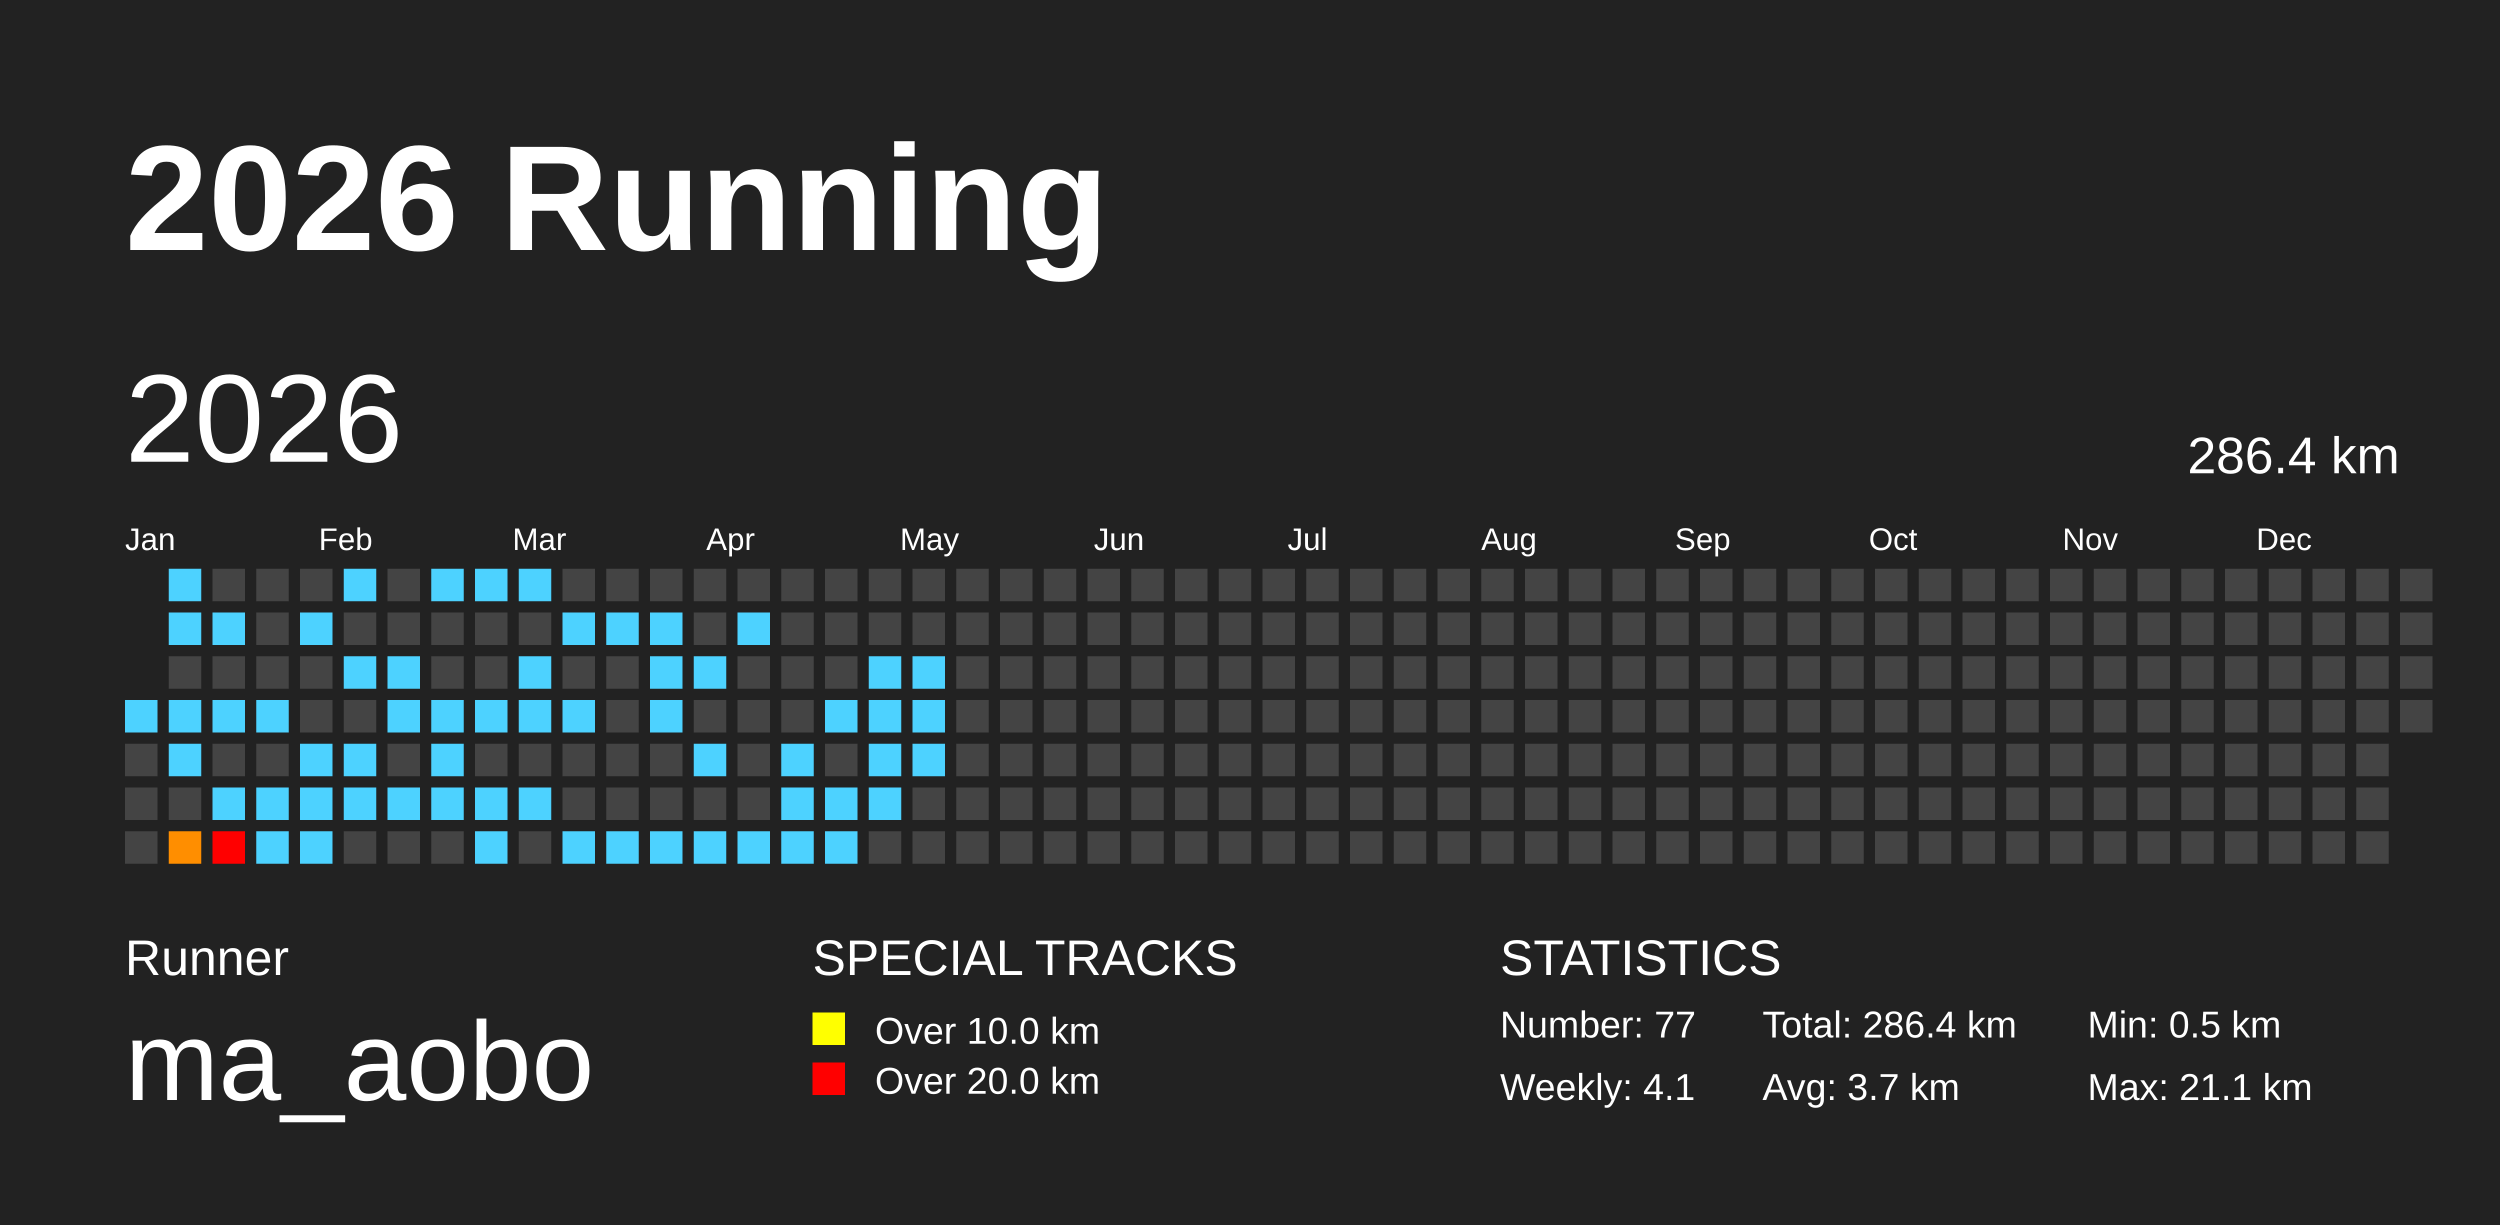
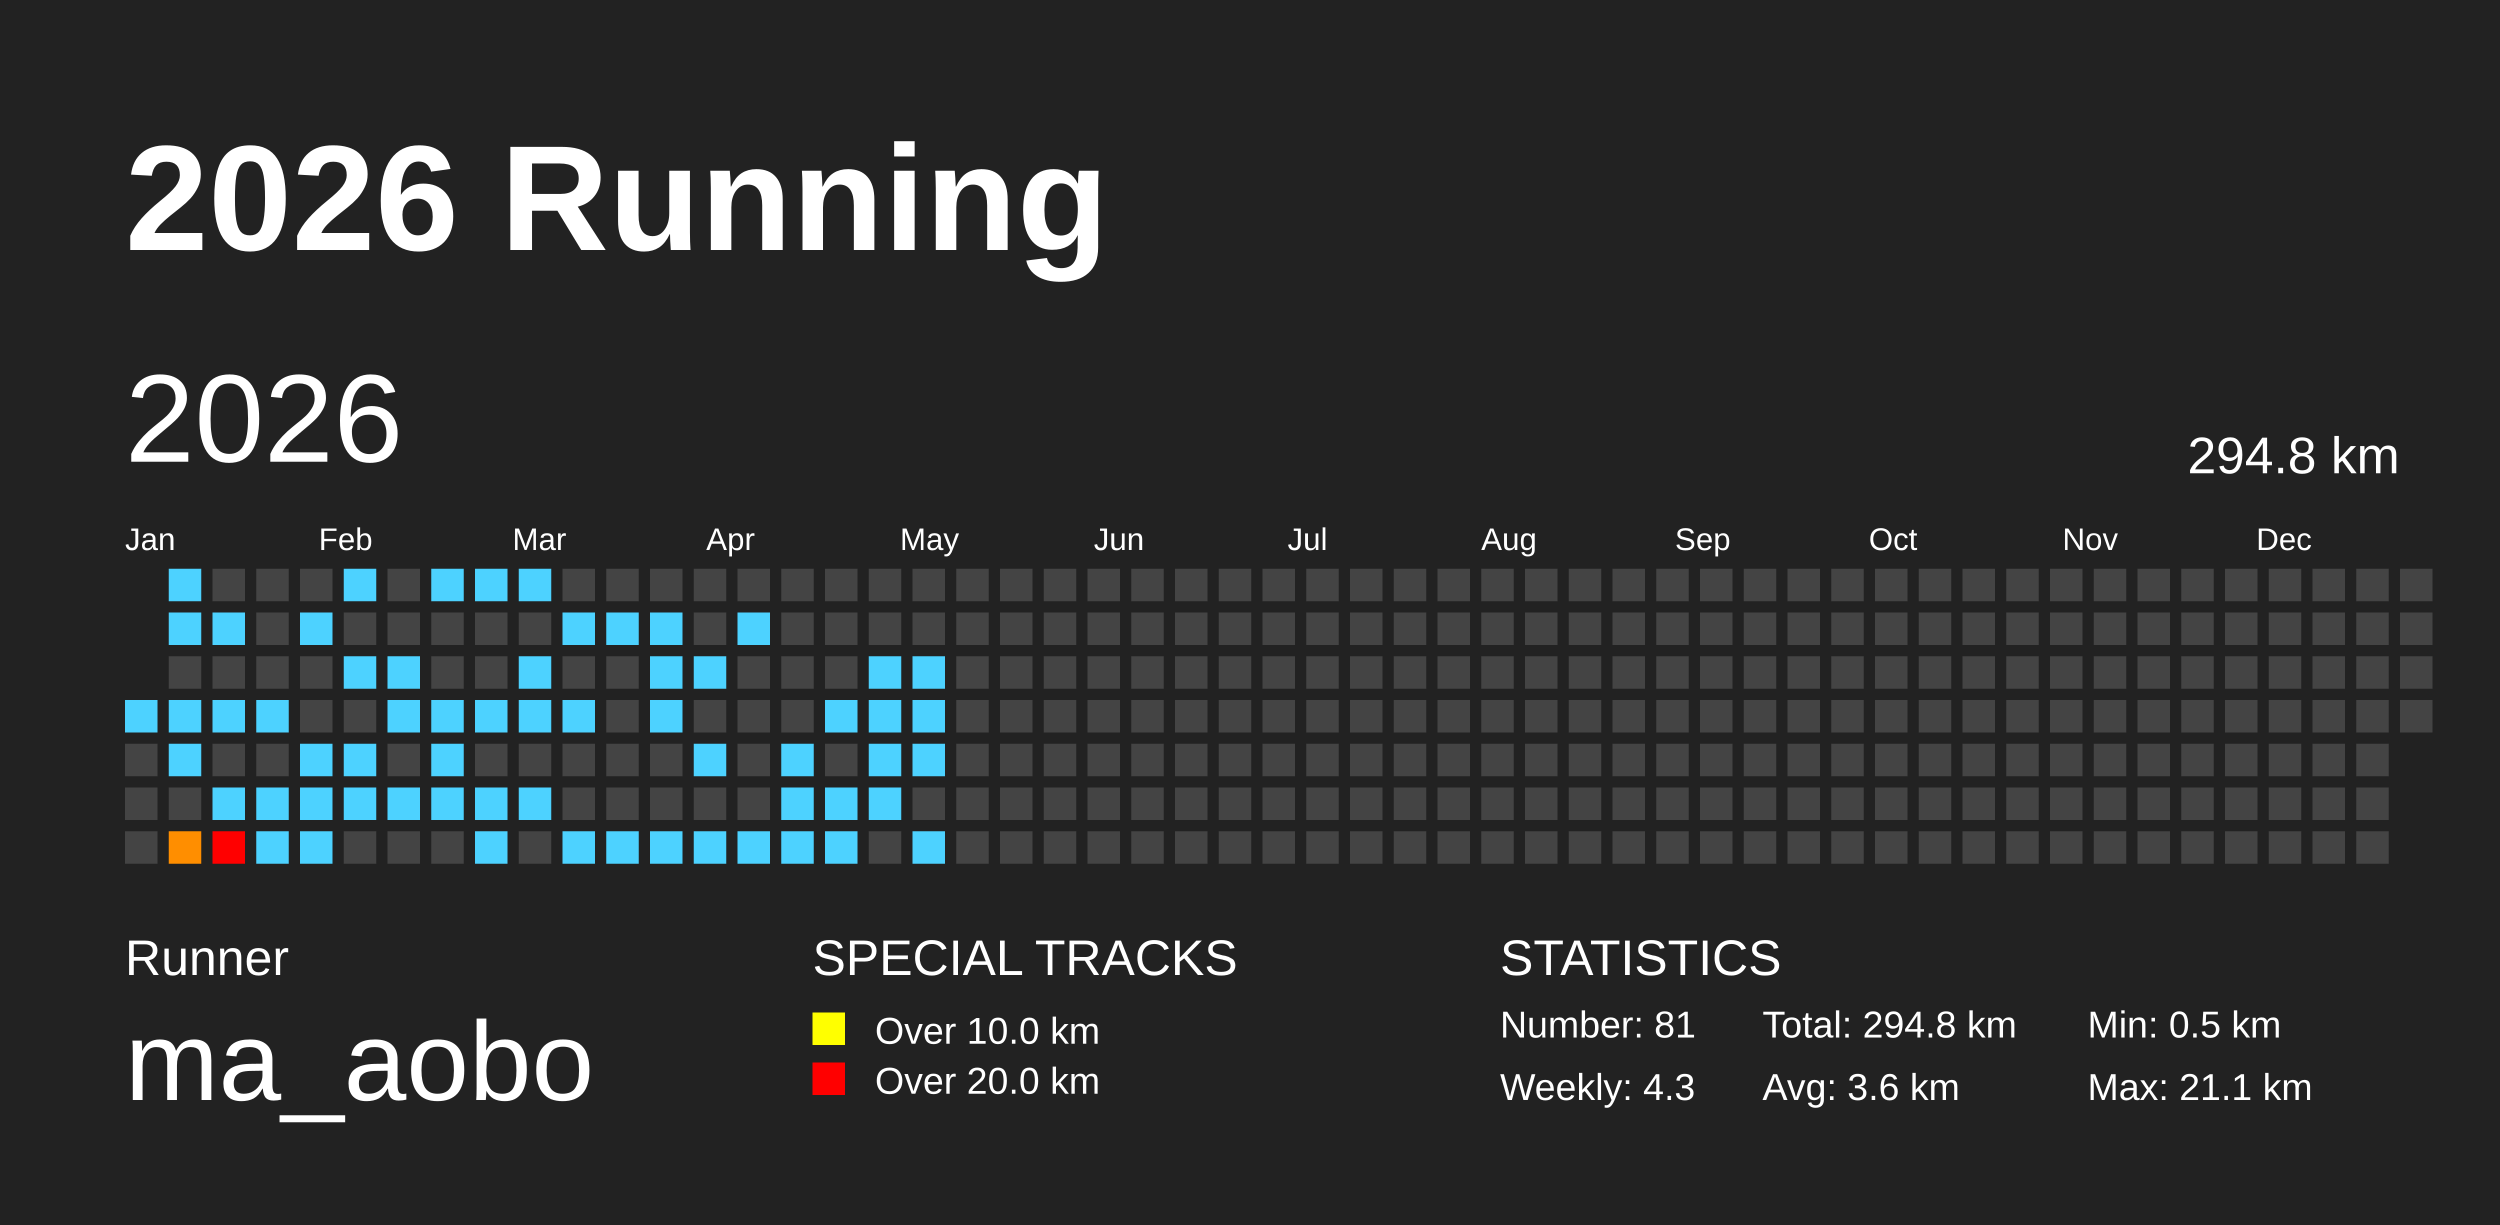
<svg xmlns="http://www.w3.org/2000/svg" baseProfile="full" height="98mm" version="1.1" viewBox="0,0,200,98" width="200mm">
  <defs />
  <rect fill="#222222" height="98" width="200" x="0" y="0" />
  <text fill="#FFFFFF" style="font-size:12px; font-family:Arial; font-weight:bold;" x="10" y="20">2026 Running</text>
  <text fill="#FFFFFF" style="font-size:4px; font-family:Arial" x="10" y="78">Runner</text>
  <text fill="#FFFFFF" style="font-size:9px; font-family:Arial" x="10" y="88">ma_aobo</text>
  <text fill="#FFFFFF" style="font-size:4px; font-family:Arial" x="65" y="78">SPECIAL TRACKS</text>
  <rect fill="yellow" height="2.6" width="2.6" x="65" y="81" />
  <text fill="#FFFFFF" style="font-size:3px; font-family:Arial" x="70" y="83.5">Over 10.0 km</text>
  <rect fill="red" height="2.6" width="2.6" x="65" y="85" />
  <text fill="#FFFFFF" style="font-size:3px; font-family:Arial" x="70" y="87.5">Over 20.0 km</text>
  <text fill="#FFFFFF" style="font-size:4px; font-family:Arial" x="120" y="78">STATISTICS</text>
-   <text fill="#FFFFFF" style="font-size:3px; font-family:Arial" x="120" y="83">Number: 77</text>
-   <text fill="#FFFFFF" style="font-size:3px; font-family:Arial" x="120" y="88">Weekly: 4.1</text>
-   <text fill="#FFFFFF" style="font-size:3px; font-family:Arial" x="141" y="83">Total: 286.4 km</text>
-   <text fill="#FFFFFF" style="font-size:3px; font-family:Arial" x="141" y="88">Avg: 3.7 km</text>
+   <text fill="#FFFFFF" style="font-size:3px; font-family:Arial" x="120" y="83">Number: 81</text>
+   <text fill="#FFFFFF" style="font-size:3px; font-family:Arial" x="120" y="88">Weekly: 4.3</text>
+   <text fill="#FFFFFF" style="font-size:3px; font-family:Arial" x="141" y="83">Total: 294.8 km</text>
+   <text fill="#FFFFFF" style="font-size:3px; font-family:Arial" x="141" y="88">Avg: 3.6 km</text>
  <text fill="#FFFFFF" style="font-size:3px; font-family:Arial" x="167" y="83">Min: 0.5 km</text>
  <text fill="#FFFFFF" style="font-size:3px; font-family:Arial" x="167" y="88">Max: 21.1 km</text>
  <text dominant-baseline="hanging" fill="#FFFFFF" style="font-size:10.0px; font-family:Arial;" x="10" y="30">2026</text>
-   <text dominant-baseline="hanging" fill="#FFFFFF" style="font-size:4.125px; font-family:Arial;" x="175" y="35">286.4 km</text>
+   <text dominant-baseline="hanging" fill="#FFFFFF" style="font-size:4.125px; font-family:Arial;" x="175" y="35">294.8 km</text>
  <text fill="#FFFFFF" style="font-size:2.5px; font-family:Arial" x="10.0" y="44">Jan</text>
  <text fill="#FFFFFF" style="font-size:2.5px; font-family:Arial" x="25.5" y="44">Feb</text>
  <text fill="#FFFFFF" style="font-size:2.5px; font-family:Arial" x="41.0" y="44">Mar</text>
  <text fill="#FFFFFF" style="font-size:2.5px; font-family:Arial" x="56.5" y="44">Apr</text>
  <text fill="#FFFFFF" style="font-size:2.5px; font-family:Arial" x="72.0" y="44">May</text>
  <text fill="#FFFFFF" style="font-size:2.5px; font-family:Arial" x="87.5" y="44">Jun</text>
  <text fill="#FFFFFF" style="font-size:2.5px; font-family:Arial" x="103.0" y="44">Jul</text>
  <text fill="#FFFFFF" style="font-size:2.5px; font-family:Arial" x="118.5" y="44">Aug</text>
  <text fill="#FFFFFF" style="font-size:2.5px; font-family:Arial" x="134.0" y="44">Sep</text>
  <text fill="#FFFFFF" style="font-size:2.5px; font-family:Arial" x="149.5" y="44">Oct</text>
  <text fill="#FFFFFF" style="font-size:2.5px; font-family:Arial" x="165.0" y="44">Nov</text>
  <text fill="#FFFFFF" style="font-size:2.5px; font-family:Arial" x="180.5" y="44">Dec</text>
  <rect fill="#4dd2ff" height="2.6" width="2.6" x="10.0" y="56.0" />
  <rect fill="#444444" height="2.6" width="2.6" x="10.0" y="59.5" />
  <rect fill="#444444" height="2.6" width="2.6" x="10.0" y="63.0" />
  <rect fill="#444444" height="2.6" width="2.6" x="10.0" y="66.5" />
  <rect fill="#4dd2ff" height="2.6" width="2.6" x="13.5" y="45.5" />
  <rect fill="#4dd2ff" height="2.6" width="2.6" x="13.5" y="49.0" />
  <rect fill="#444444" height="2.6" width="2.6" x="13.5" y="52.5" />
  <rect fill="#4dd2ff" height="2.6" width="2.6" x="13.5" y="56.0" />
  <rect fill="#4dd2ff" height="2.6" width="2.6" x="13.5" y="59.5" />
  <rect fill="#444444" height="2.6" width="2.6" x="13.5" y="63.0" />
  <rect fill="#ff8e00" height="2.6" width="2.6" x="13.5" y="66.5" />
  <rect fill="#444444" height="2.6" width="2.6" x="17.0" y="45.5" />
  <rect fill="#4dd2ff" height="2.6" width="2.6" x="17.0" y="49.0" />
  <rect fill="#444444" height="2.6" width="2.6" x="17.0" y="52.5" />
  <rect fill="#4dd2ff" height="2.6" width="2.6" x="17.0" y="56.0" />
  <rect fill="#444444" height="2.6" width="2.6" x="17.0" y="59.5" />
  <rect fill="#4dd2ff" height="2.6" width="2.6" x="17.0" y="63.0" />
  <rect fill="red" height="2.6" width="2.6" x="17.0" y="66.5" />
  <rect fill="#444444" height="2.6" width="2.6" x="20.5" y="45.5" />
  <rect fill="#444444" height="2.6" width="2.6" x="20.5" y="49.0" />
  <rect fill="#444444" height="2.6" width="2.6" x="20.5" y="52.5" />
  <rect fill="#4dd2ff" height="2.6" width="2.6" x="20.5" y="56.0" />
  <rect fill="#444444" height="2.6" width="2.6" x="20.5" y="59.5" />
  <rect fill="#4dd2ff" height="2.6" width="2.6" x="20.5" y="63.0" />
  <rect fill="#4dd2ff" height="2.6" width="2.6" x="20.5" y="66.5" />
  <rect fill="#444444" height="2.6" width="2.6" x="24.0" y="45.5" />
  <rect fill="#4dd2ff" height="2.6" width="2.6" x="24.0" y="49.0" />
  <rect fill="#444444" height="2.6" width="2.6" x="24.0" y="52.5" />
  <rect fill="#444444" height="2.6" width="2.6" x="24.0" y="56.0" />
  <rect fill="#4dd2ff" height="2.6" width="2.6" x="24.0" y="59.5" />
  <rect fill="#4dd2ff" height="2.6" width="2.6" x="24.0" y="63.0" />
  <rect fill="#4dd2ff" height="2.6" width="2.6" x="24.0" y="66.5" />
  <rect fill="#4dd2ff" height="2.6" width="2.6" x="27.5" y="45.5" />
  <rect fill="#444444" height="2.6" width="2.6" x="27.5" y="49.0" />
  <rect fill="#4dd2ff" height="2.6" width="2.6" x="27.5" y="52.5" />
  <rect fill="#444444" height="2.6" width="2.6" x="27.5" y="56.0" />
  <rect fill="#4dd2ff" height="2.6" width="2.6" x="27.5" y="59.5" />
  <rect fill="#4dd2ff" height="2.6" width="2.6" x="27.5" y="63.0" />
  <rect fill="#444444" height="2.6" width="2.6" x="27.5" y="66.5" />
  <rect fill="#444444" height="2.6" width="2.6" x="31.0" y="45.5" />
  <rect fill="#444444" height="2.6" width="2.6" x="31.0" y="49.0" />
  <rect fill="#4dd2ff" height="2.6" width="2.6" x="31.0" y="52.5" />
  <rect fill="#4dd2ff" height="2.6" width="2.6" x="31.0" y="56.0" />
  <rect fill="#444444" height="2.6" width="2.6" x="31.0" y="59.5" />
  <rect fill="#4dd2ff" height="2.6" width="2.6" x="31.0" y="63.0" />
  <rect fill="#444444" height="2.6" width="2.6" x="31.0" y="66.5" />
  <rect fill="#4dd2ff" height="2.6" width="2.6" x="34.5" y="45.5" />
  <rect fill="#444444" height="2.6" width="2.6" x="34.5" y="49.0" />
  <rect fill="#444444" height="2.6" width="2.6" x="34.5" y="52.5" />
  <rect fill="#4dd2ff" height="2.6" width="2.6" x="34.5" y="56.0" />
  <rect fill="#4dd2ff" height="2.6" width="2.6" x="34.5" y="59.5" />
  <rect fill="#4dd2ff" height="2.6" width="2.6" x="34.5" y="63.0" />
  <rect fill="#444444" height="2.6" width="2.6" x="34.5" y="66.5" />
  <rect fill="#4dd2ff" height="2.6" width="2.6" x="38.0" y="45.5" />
  <rect fill="#444444" height="2.6" width="2.6" x="38.0" y="49.0" />
  <rect fill="#444444" height="2.6" width="2.6" x="38.0" y="52.5" />
  <rect fill="#4dd2ff" height="2.6" width="2.6" x="38.0" y="56.0" />
  <rect fill="#444444" height="2.6" width="2.6" x="38.0" y="59.5" />
  <rect fill="#4dd2ff" height="2.6" width="2.6" x="38.0" y="63.0" />
  <rect fill="#4dd2ff" height="2.6" width="2.6" x="38.0" y="66.5" />
  <rect fill="#4dd2ff" height="2.6" width="2.6" x="41.5" y="45.5" />
  <rect fill="#444444" height="2.6" width="2.6" x="41.5" y="49.0" />
  <rect fill="#4dd2ff" height="2.6" width="2.6" x="41.5" y="52.5" />
  <rect fill="#4dd2ff" height="2.6" width="2.6" x="41.5" y="56.0" />
  <rect fill="#444444" height="2.6" width="2.6" x="41.5" y="59.5" />
  <rect fill="#4dd2ff" height="2.6" width="2.6" x="41.5" y="63.0" />
  <rect fill="#444444" height="2.6" width="2.6" x="41.5" y="66.5" />
  <rect fill="#444444" height="2.6" width="2.6" x="45.0" y="45.5" />
  <rect fill="#4dd2ff" height="2.6" width="2.6" x="45.0" y="49.0" />
  <rect fill="#444444" height="2.6" width="2.6" x="45.0" y="52.5" />
  <rect fill="#4dd2ff" height="2.6" width="2.6" x="45.0" y="56.0" />
  <rect fill="#444444" height="2.6" width="2.6" x="45.0" y="59.5" />
  <rect fill="#444444" height="2.6" width="2.6" x="45.0" y="63.0" />
  <rect fill="#4dd2ff" height="2.6" width="2.6" x="45.0" y="66.5" />
  <rect fill="#444444" height="2.6" width="2.6" x="48.5" y="45.5" />
  <rect fill="#4dd2ff" height="2.6" width="2.6" x="48.5" y="49.0" />
  <rect fill="#444444" height="2.6" width="2.6" x="48.5" y="52.5" />
  <rect fill="#444444" height="2.6" width="2.6" x="48.5" y="56.0" />
  <rect fill="#444444" height="2.6" width="2.6" x="48.5" y="59.5" />
  <rect fill="#444444" height="2.6" width="2.6" x="48.5" y="63.0" />
  <rect fill="#4dd2ff" height="2.6" width="2.6" x="48.5" y="66.5" />
  <rect fill="#444444" height="2.6" width="2.6" x="52.0" y="45.5" />
  <rect fill="#4dd2ff" height="2.6" width="2.6" x="52.0" y="49.0" />
  <rect fill="#4dd2ff" height="2.6" width="2.6" x="52.0" y="52.5" />
  <rect fill="#4dd2ff" height="2.6" width="2.6" x="52.0" y="56.0" />
  <rect fill="#444444" height="2.6" width="2.6" x="52.0" y="59.5" />
  <rect fill="#444444" height="2.6" width="2.6" x="52.0" y="63.0" />
  <rect fill="#4dd2ff" height="2.6" width="2.6" x="52.0" y="66.5" />
  <rect fill="#444444" height="2.6" width="2.6" x="55.5" y="45.5" />
  <rect fill="#444444" height="2.6" width="2.6" x="55.5" y="49.0" />
  <rect fill="#4dd2ff" height="2.6" width="2.6" x="55.5" y="52.5" />
  <rect fill="#444444" height="2.6" width="2.6" x="55.5" y="56.0" />
  <rect fill="#4dd2ff" height="2.6" width="2.6" x="55.5" y="59.5" />
  <rect fill="#444444" height="2.6" width="2.6" x="55.5" y="63.0" />
  <rect fill="#4dd2ff" height="2.6" width="2.6" x="55.5" y="66.5" />
  <rect fill="#444444" height="2.6" width="2.6" x="59.0" y="45.5" />
  <rect fill="#4dd2ff" height="2.6" width="2.6" x="59.0" y="49.0" />
  <rect fill="#444444" height="2.6" width="2.6" x="59.0" y="52.5" />
  <rect fill="#444444" height="2.6" width="2.6" x="59.0" y="56.0" />
  <rect fill="#444444" height="2.6" width="2.6" x="59.0" y="59.5" />
  <rect fill="#444444" height="2.6" width="2.6" x="59.0" y="63.0" />
  <rect fill="#4dd2ff" height="2.6" width="2.6" x="59.0" y="66.5" />
  <rect fill="#444444" height="2.6" width="2.6" x="62.5" y="45.5" />
  <rect fill="#444444" height="2.6" width="2.6" x="62.5" y="49.0" />
  <rect fill="#444444" height="2.6" width="2.6" x="62.5" y="52.5" />
  <rect fill="#444444" height="2.6" width="2.6" x="62.5" y="56.0" />
  <rect fill="#4dd2ff" height="2.6" width="2.6" x="62.5" y="59.5" />
  <rect fill="#4dd2ff" height="2.6" width="2.6" x="62.5" y="63.0" />
  <rect fill="#4dd2ff" height="2.6" width="2.6" x="62.5" y="66.5" />
  <rect fill="#444444" height="2.6" width="2.6" x="66.0" y="45.5" />
  <rect fill="#444444" height="2.6" width="2.6" x="66.0" y="49.0" />
  <rect fill="#444444" height="2.6" width="2.6" x="66.0" y="52.5" />
  <rect fill="#4dd2ff" height="2.6" width="2.6" x="66.0" y="56.0" />
  <rect fill="#444444" height="2.6" width="2.6" x="66.0" y="59.5" />
  <rect fill="#4dd2ff" height="2.6" width="2.6" x="66.0" y="63.0" />
  <rect fill="#4dd2ff" height="2.6" width="2.6" x="66.0" y="66.5" />
  <rect fill="#444444" height="2.6" width="2.6" x="69.5" y="45.5" />
  <rect fill="#444444" height="2.6" width="2.6" x="69.5" y="49.0" />
  <rect fill="#4dd2ff" height="2.6" width="2.6" x="69.5" y="52.5" />
  <rect fill="#4dd2ff" height="2.6" width="2.6" x="69.5" y="56.0" />
  <rect fill="#4dd2ff" height="2.6" width="2.6" x="69.5" y="59.5" />
  <rect fill="#4dd2ff" height="2.6" width="2.6" x="69.5" y="63.0" />
  <rect fill="#444444" height="2.6" width="2.6" x="69.5" y="66.5" />
  <rect fill="#444444" height="2.6" width="2.6" x="73.0" y="45.5" />
  <rect fill="#444444" height="2.6" width="2.6" x="73.0" y="49.0" />
  <rect fill="#4dd2ff" height="2.6" width="2.6" x="73.0" y="52.5" />
  <rect fill="#4dd2ff" height="2.6" width="2.6" x="73.0" y="56.0" />
  <rect fill="#4dd2ff" height="2.6" width="2.6" x="73.0" y="59.5" />
  <rect fill="#444444" height="2.6" width="2.6" x="73.0" y="63.0" />
-   <rect fill="#444444" height="2.6" width="2.6" x="73.0" y="66.5" />
+   <rect fill="#4dd2ff" height="2.6" width="2.6" x="73.0" y="66.5" />
  <rect fill="#444444" height="2.6" width="2.6" x="76.5" y="45.5" />
  <rect fill="#444444" height="2.6" width="2.6" x="76.5" y="49.0" />
  <rect fill="#444444" height="2.6" width="2.6" x="76.5" y="52.5" />
  <rect fill="#444444" height="2.6" width="2.6" x="76.5" y="56.0" />
  <rect fill="#444444" height="2.6" width="2.6" x="76.5" y="59.5" />
  <rect fill="#444444" height="2.6" width="2.6" x="76.5" y="63.0" />
  <rect fill="#444444" height="2.6" width="2.6" x="76.5" y="66.5" />
  <rect fill="#444444" height="2.6" width="2.6" x="80.0" y="45.5" />
  <rect fill="#444444" height="2.6" width="2.6" x="80.0" y="49.0" />
  <rect fill="#444444" height="2.6" width="2.6" x="80.0" y="52.5" />
  <rect fill="#444444" height="2.6" width="2.6" x="80.0" y="56.0" />
  <rect fill="#444444" height="2.6" width="2.6" x="80.0" y="59.5" />
  <rect fill="#444444" height="2.6" width="2.6" x="80.0" y="63.0" />
  <rect fill="#444444" height="2.6" width="2.6" x="80.0" y="66.5" />
  <rect fill="#444444" height="2.6" width="2.6" x="83.5" y="45.5" />
  <rect fill="#444444" height="2.6" width="2.6" x="83.5" y="49.0" />
  <rect fill="#444444" height="2.6" width="2.6" x="83.5" y="52.5" />
  <rect fill="#444444" height="2.6" width="2.6" x="83.5" y="56.0" />
  <rect fill="#444444" height="2.6" width="2.6" x="83.5" y="59.5" />
  <rect fill="#444444" height="2.6" width="2.6" x="83.5" y="63.0" />
  <rect fill="#444444" height="2.6" width="2.6" x="83.5" y="66.5" />
  <rect fill="#444444" height="2.6" width="2.6" x="87.0" y="45.5" />
  <rect fill="#444444" height="2.6" width="2.6" x="87.0" y="49.0" />
  <rect fill="#444444" height="2.6" width="2.6" x="87.0" y="52.5" />
  <rect fill="#444444" height="2.6" width="2.6" x="87.0" y="56.0" />
  <rect fill="#444444" height="2.6" width="2.6" x="87.0" y="59.5" />
  <rect fill="#444444" height="2.6" width="2.6" x="87.0" y="63.0" />
  <rect fill="#444444" height="2.6" width="2.6" x="87.0" y="66.5" />
  <rect fill="#444444" height="2.6" width="2.6" x="90.5" y="45.5" />
  <rect fill="#444444" height="2.6" width="2.6" x="90.5" y="49.0" />
  <rect fill="#444444" height="2.6" width="2.6" x="90.5" y="52.5" />
  <rect fill="#444444" height="2.6" width="2.6" x="90.5" y="56.0" />
  <rect fill="#444444" height="2.6" width="2.6" x="90.5" y="59.5" />
  <rect fill="#444444" height="2.6" width="2.6" x="90.5" y="63.0" />
  <rect fill="#444444" height="2.6" width="2.6" x="90.5" y="66.5" />
  <rect fill="#444444" height="2.6" width="2.6" x="94.0" y="45.5" />
  <rect fill="#444444" height="2.6" width="2.6" x="94.0" y="49.0" />
  <rect fill="#444444" height="2.6" width="2.6" x="94.0" y="52.5" />
  <rect fill="#444444" height="2.6" width="2.6" x="94.0" y="56.0" />
  <rect fill="#444444" height="2.6" width="2.6" x="94.0" y="59.5" />
  <rect fill="#444444" height="2.6" width="2.6" x="94.0" y="63.0" />
  <rect fill="#444444" height="2.6" width="2.6" x="94.0" y="66.5" />
  <rect fill="#444444" height="2.6" width="2.6" x="97.5" y="45.5" />
  <rect fill="#444444" height="2.6" width="2.6" x="97.5" y="49.0" />
  <rect fill="#444444" height="2.6" width="2.6" x="97.5" y="52.5" />
  <rect fill="#444444" height="2.6" width="2.6" x="97.5" y="56.0" />
  <rect fill="#444444" height="2.6" width="2.6" x="97.5" y="59.5" />
  <rect fill="#444444" height="2.6" width="2.6" x="97.5" y="63.0" />
  <rect fill="#444444" height="2.6" width="2.6" x="97.5" y="66.5" />
  <rect fill="#444444" height="2.6" width="2.6" x="101.0" y="45.5" />
  <rect fill="#444444" height="2.6" width="2.6" x="101.0" y="49.0" />
  <rect fill="#444444" height="2.6" width="2.6" x="101.0" y="52.5" />
  <rect fill="#444444" height="2.6" width="2.6" x="101.0" y="56.0" />
  <rect fill="#444444" height="2.6" width="2.6" x="101.0" y="59.5" />
  <rect fill="#444444" height="2.6" width="2.6" x="101.0" y="63.0" />
  <rect fill="#444444" height="2.6" width="2.6" x="101.0" y="66.5" />
  <rect fill="#444444" height="2.6" width="2.6" x="104.5" y="45.5" />
  <rect fill="#444444" height="2.6" width="2.6" x="104.5" y="49.0" />
  <rect fill="#444444" height="2.6" width="2.6" x="104.5" y="52.5" />
  <rect fill="#444444" height="2.6" width="2.6" x="104.5" y="56.0" />
  <rect fill="#444444" height="2.6" width="2.6" x="104.5" y="59.5" />
  <rect fill="#444444" height="2.6" width="2.6" x="104.5" y="63.0" />
  <rect fill="#444444" height="2.6" width="2.6" x="104.5" y="66.5" />
  <rect fill="#444444" height="2.6" width="2.6" x="108.0" y="45.5" />
  <rect fill="#444444" height="2.6" width="2.6" x="108.0" y="49.0" />
  <rect fill="#444444" height="2.6" width="2.6" x="108.0" y="52.5" />
  <rect fill="#444444" height="2.6" width="2.6" x="108.0" y="56.0" />
  <rect fill="#444444" height="2.6" width="2.6" x="108.0" y="59.5" />
  <rect fill="#444444" height="2.6" width="2.6" x="108.0" y="63.0" />
  <rect fill="#444444" height="2.6" width="2.6" x="108.0" y="66.5" />
  <rect fill="#444444" height="2.6" width="2.6" x="111.5" y="45.5" />
  <rect fill="#444444" height="2.6" width="2.6" x="111.5" y="49.0" />
  <rect fill="#444444" height="2.6" width="2.6" x="111.5" y="52.5" />
  <rect fill="#444444" height="2.6" width="2.6" x="111.5" y="56.0" />
  <rect fill="#444444" height="2.6" width="2.6" x="111.5" y="59.5" />
  <rect fill="#444444" height="2.6" width="2.6" x="111.5" y="63.0" />
  <rect fill="#444444" height="2.6" width="2.6" x="111.5" y="66.5" />
  <rect fill="#444444" height="2.6" width="2.6" x="115.0" y="45.5" />
  <rect fill="#444444" height="2.6" width="2.6" x="115.0" y="49.0" />
  <rect fill="#444444" height="2.6" width="2.6" x="115.0" y="52.5" />
  <rect fill="#444444" height="2.6" width="2.6" x="115.0" y="56.0" />
  <rect fill="#444444" height="2.6" width="2.6" x="115.0" y="59.5" />
  <rect fill="#444444" height="2.6" width="2.6" x="115.0" y="63.0" />
  <rect fill="#444444" height="2.6" width="2.6" x="115.0" y="66.5" />
  <rect fill="#444444" height="2.6" width="2.6" x="118.5" y="45.5" />
  <rect fill="#444444" height="2.6" width="2.6" x="118.5" y="49.0" />
  <rect fill="#444444" height="2.6" width="2.6" x="118.5" y="52.5" />
  <rect fill="#444444" height="2.6" width="2.6" x="118.5" y="56.0" />
  <rect fill="#444444" height="2.6" width="2.6" x="118.5" y="59.5" />
  <rect fill="#444444" height="2.6" width="2.6" x="118.5" y="63.0" />
  <rect fill="#444444" height="2.6" width="2.6" x="118.5" y="66.5" />
  <rect fill="#444444" height="2.6" width="2.6" x="122.0" y="45.5" />
  <rect fill="#444444" height="2.6" width="2.6" x="122.0" y="49.0" />
  <rect fill="#444444" height="2.6" width="2.6" x="122.0" y="52.5" />
  <rect fill="#444444" height="2.6" width="2.6" x="122.0" y="56.0" />
  <rect fill="#444444" height="2.6" width="2.6" x="122.0" y="59.5" />
  <rect fill="#444444" height="2.6" width="2.6" x="122.0" y="63.0" />
  <rect fill="#444444" height="2.6" width="2.6" x="122.0" y="66.5" />
  <rect fill="#444444" height="2.6" width="2.6" x="125.5" y="45.5" />
  <rect fill="#444444" height="2.6" width="2.6" x="125.5" y="49.0" />
  <rect fill="#444444" height="2.6" width="2.6" x="125.5" y="52.5" />
  <rect fill="#444444" height="2.6" width="2.6" x="125.5" y="56.0" />
  <rect fill="#444444" height="2.6" width="2.6" x="125.5" y="59.5" />
  <rect fill="#444444" height="2.6" width="2.6" x="125.5" y="63.0" />
  <rect fill="#444444" height="2.6" width="2.6" x="125.5" y="66.5" />
  <rect fill="#444444" height="2.6" width="2.6" x="129.0" y="45.5" />
  <rect fill="#444444" height="2.6" width="2.6" x="129.0" y="49.0" />
  <rect fill="#444444" height="2.6" width="2.6" x="129.0" y="52.5" />
  <rect fill="#444444" height="2.6" width="2.6" x="129.0" y="56.0" />
  <rect fill="#444444" height="2.6" width="2.6" x="129.0" y="59.5" />
  <rect fill="#444444" height="2.6" width="2.6" x="129.0" y="63.0" />
  <rect fill="#444444" height="2.6" width="2.6" x="129.0" y="66.5" />
  <rect fill="#444444" height="2.6" width="2.6" x="132.5" y="45.5" />
  <rect fill="#444444" height="2.6" width="2.6" x="132.5" y="49.0" />
  <rect fill="#444444" height="2.6" width="2.6" x="132.5" y="52.5" />
  <rect fill="#444444" height="2.6" width="2.6" x="132.5" y="56.0" />
  <rect fill="#444444" height="2.6" width="2.6" x="132.5" y="59.5" />
  <rect fill="#444444" height="2.6" width="2.6" x="132.5" y="63.0" />
  <rect fill="#444444" height="2.6" width="2.6" x="132.5" y="66.5" />
  <rect fill="#444444" height="2.6" width="2.6" x="136.0" y="45.5" />
  <rect fill="#444444" height="2.6" width="2.6" x="136.0" y="49.0" />
  <rect fill="#444444" height="2.6" width="2.6" x="136.0" y="52.5" />
  <rect fill="#444444" height="2.6" width="2.6" x="136.0" y="56.0" />
  <rect fill="#444444" height="2.6" width="2.6" x="136.0" y="59.5" />
  <rect fill="#444444" height="2.6" width="2.6" x="136.0" y="63.0" />
  <rect fill="#444444" height="2.6" width="2.6" x="136.0" y="66.5" />
  <rect fill="#444444" height="2.6" width="2.6" x="139.5" y="45.5" />
  <rect fill="#444444" height="2.6" width="2.6" x="139.5" y="49.0" />
  <rect fill="#444444" height="2.6" width="2.6" x="139.5" y="52.5" />
  <rect fill="#444444" height="2.6" width="2.6" x="139.5" y="56.0" />
  <rect fill="#444444" height="2.6" width="2.6" x="139.5" y="59.5" />
  <rect fill="#444444" height="2.6" width="2.6" x="139.5" y="63.0" />
  <rect fill="#444444" height="2.6" width="2.6" x="139.5" y="66.5" />
  <rect fill="#444444" height="2.6" width="2.6" x="143.0" y="45.5" />
  <rect fill="#444444" height="2.6" width="2.6" x="143.0" y="49.0" />
  <rect fill="#444444" height="2.6" width="2.6" x="143.0" y="52.5" />
  <rect fill="#444444" height="2.6" width="2.6" x="143.0" y="56.0" />
  <rect fill="#444444" height="2.6" width="2.6" x="143.0" y="59.5" />
  <rect fill="#444444" height="2.6" width="2.6" x="143.0" y="63.0" />
  <rect fill="#444444" height="2.6" width="2.6" x="143.0" y="66.5" />
  <rect fill="#444444" height="2.6" width="2.6" x="146.5" y="45.5" />
  <rect fill="#444444" height="2.6" width="2.6" x="146.5" y="49.0" />
  <rect fill="#444444" height="2.6" width="2.6" x="146.5" y="52.5" />
  <rect fill="#444444" height="2.6" width="2.6" x="146.5" y="56.0" />
  <rect fill="#444444" height="2.6" width="2.6" x="146.5" y="59.5" />
  <rect fill="#444444" height="2.6" width="2.6" x="146.5" y="63.0" />
  <rect fill="#444444" height="2.6" width="2.6" x="146.5" y="66.5" />
  <rect fill="#444444" height="2.6" width="2.6" x="150.0" y="45.5" />
  <rect fill="#444444" height="2.6" width="2.6" x="150.0" y="49.0" />
  <rect fill="#444444" height="2.6" width="2.6" x="150.0" y="52.5" />
  <rect fill="#444444" height="2.6" width="2.6" x="150.0" y="56.0" />
  <rect fill="#444444" height="2.6" width="2.6" x="150.0" y="59.5" />
  <rect fill="#444444" height="2.6" width="2.6" x="150.0" y="63.0" />
  <rect fill="#444444" height="2.6" width="2.6" x="150.0" y="66.5" />
  <rect fill="#444444" height="2.6" width="2.6" x="153.5" y="45.5" />
  <rect fill="#444444" height="2.6" width="2.6" x="153.5" y="49.0" />
  <rect fill="#444444" height="2.6" width="2.6" x="153.5" y="52.5" />
  <rect fill="#444444" height="2.6" width="2.6" x="153.5" y="56.0" />
  <rect fill="#444444" height="2.6" width="2.6" x="153.5" y="59.5" />
  <rect fill="#444444" height="2.6" width="2.6" x="153.5" y="63.0" />
  <rect fill="#444444" height="2.6" width="2.6" x="153.5" y="66.5" />
  <rect fill="#444444" height="2.6" width="2.6" x="157.0" y="45.5" />
  <rect fill="#444444" height="2.6" width="2.6" x="157.0" y="49.0" />
  <rect fill="#444444" height="2.6" width="2.6" x="157.0" y="52.5" />
  <rect fill="#444444" height="2.6" width="2.6" x="157.0" y="56.0" />
  <rect fill="#444444" height="2.6" width="2.6" x="157.0" y="59.5" />
  <rect fill="#444444" height="2.6" width="2.6" x="157.0" y="63.0" />
  <rect fill="#444444" height="2.6" width="2.6" x="157.0" y="66.5" />
  <rect fill="#444444" height="2.6" width="2.6" x="160.5" y="45.5" />
  <rect fill="#444444" height="2.6" width="2.6" x="160.5" y="49.0" />
  <rect fill="#444444" height="2.6" width="2.6" x="160.5" y="52.5" />
  <rect fill="#444444" height="2.6" width="2.6" x="160.5" y="56.0" />
  <rect fill="#444444" height="2.6" width="2.6" x="160.5" y="59.5" />
  <rect fill="#444444" height="2.6" width="2.6" x="160.5" y="63.0" />
  <rect fill="#444444" height="2.6" width="2.6" x="160.5" y="66.5" />
  <rect fill="#444444" height="2.6" width="2.6" x="164.0" y="45.5" />
  <rect fill="#444444" height="2.6" width="2.6" x="164.0" y="49.0" />
  <rect fill="#444444" height="2.6" width="2.6" x="164.0" y="52.5" />
  <rect fill="#444444" height="2.6" width="2.6" x="164.0" y="56.0" />
  <rect fill="#444444" height="2.6" width="2.6" x="164.0" y="59.5" />
  <rect fill="#444444" height="2.6" width="2.6" x="164.0" y="63.0" />
  <rect fill="#444444" height="2.6" width="2.6" x="164.0" y="66.5" />
  <rect fill="#444444" height="2.6" width="2.6" x="167.5" y="45.5" />
  <rect fill="#444444" height="2.6" width="2.6" x="167.5" y="49.0" />
  <rect fill="#444444" height="2.6" width="2.6" x="167.5" y="52.5" />
  <rect fill="#444444" height="2.6" width="2.6" x="167.5" y="56.0" />
  <rect fill="#444444" height="2.6" width="2.6" x="167.5" y="59.5" />
  <rect fill="#444444" height="2.6" width="2.6" x="167.5" y="63.0" />
  <rect fill="#444444" height="2.6" width="2.6" x="167.5" y="66.5" />
  <rect fill="#444444" height="2.6" width="2.6" x="171.0" y="45.5" />
  <rect fill="#444444" height="2.6" width="2.6" x="171.0" y="49.0" />
  <rect fill="#444444" height="2.6" width="2.6" x="171.0" y="52.5" />
  <rect fill="#444444" height="2.6" width="2.6" x="171.0" y="56.0" />
  <rect fill="#444444" height="2.6" width="2.6" x="171.0" y="59.5" />
  <rect fill="#444444" height="2.6" width="2.6" x="171.0" y="63.0" />
  <rect fill="#444444" height="2.6" width="2.6" x="171.0" y="66.5" />
  <rect fill="#444444" height="2.6" width="2.6" x="174.5" y="45.5" />
  <rect fill="#444444" height="2.6" width="2.6" x="174.5" y="49.0" />
  <rect fill="#444444" height="2.6" width="2.6" x="174.5" y="52.5" />
  <rect fill="#444444" height="2.6" width="2.6" x="174.5" y="56.0" />
  <rect fill="#444444" height="2.6" width="2.6" x="174.5" y="59.5" />
  <rect fill="#444444" height="2.6" width="2.6" x="174.5" y="63.0" />
  <rect fill="#444444" height="2.6" width="2.6" x="174.5" y="66.5" />
  <rect fill="#444444" height="2.6" width="2.6" x="178.0" y="45.5" />
  <rect fill="#444444" height="2.6" width="2.6" x="178.0" y="49.0" />
  <rect fill="#444444" height="2.6" width="2.6" x="178.0" y="52.5" />
  <rect fill="#444444" height="2.6" width="2.6" x="178.0" y="56.0" />
  <rect fill="#444444" height="2.6" width="2.6" x="178.0" y="59.5" />
  <rect fill="#444444" height="2.6" width="2.6" x="178.0" y="63.0" />
  <rect fill="#444444" height="2.6" width="2.6" x="178.0" y="66.5" />
  <rect fill="#444444" height="2.6" width="2.6" x="181.5" y="45.5" />
  <rect fill="#444444" height="2.6" width="2.6" x="181.5" y="49.0" />
  <rect fill="#444444" height="2.6" width="2.6" x="181.5" y="52.5" />
  <rect fill="#444444" height="2.6" width="2.6" x="181.5" y="56.0" />
  <rect fill="#444444" height="2.6" width="2.6" x="181.5" y="59.5" />
  <rect fill="#444444" height="2.6" width="2.6" x="181.5" y="63.0" />
  <rect fill="#444444" height="2.6" width="2.6" x="181.5" y="66.5" />
  <rect fill="#444444" height="2.6" width="2.6" x="185.0" y="45.5" />
  <rect fill="#444444" height="2.6" width="2.6" x="185.0" y="49.0" />
  <rect fill="#444444" height="2.6" width="2.6" x="185.0" y="52.5" />
  <rect fill="#444444" height="2.6" width="2.6" x="185.0" y="56.0" />
  <rect fill="#444444" height="2.6" width="2.6" x="185.0" y="59.5" />
  <rect fill="#444444" height="2.6" width="2.6" x="185.0" y="63.0" />
  <rect fill="#444444" height="2.6" width="2.6" x="185.0" y="66.5" />
  <rect fill="#444444" height="2.6" width="2.6" x="188.5" y="45.5" />
  <rect fill="#444444" height="2.6" width="2.6" x="188.5" y="49.0" />
  <rect fill="#444444" height="2.6" width="2.6" x="188.5" y="52.5" />
  <rect fill="#444444" height="2.6" width="2.6" x="188.5" y="56.0" />
  <rect fill="#444444" height="2.6" width="2.6" x="188.5" y="59.5" />
  <rect fill="#444444" height="2.6" width="2.6" x="188.5" y="63.0" />
  <rect fill="#444444" height="2.6" width="2.6" x="188.5" y="66.5" />
  <rect fill="#444444" height="2.6" width="2.6" x="192.0" y="45.5" />
  <rect fill="#444444" height="2.6" width="2.6" x="192.0" y="49.0" />
  <rect fill="#444444" height="2.6" width="2.6" x="192.0" y="52.5" />
  <rect fill="#444444" height="2.6" width="2.6" x="192.0" y="56.0" />
</svg>
